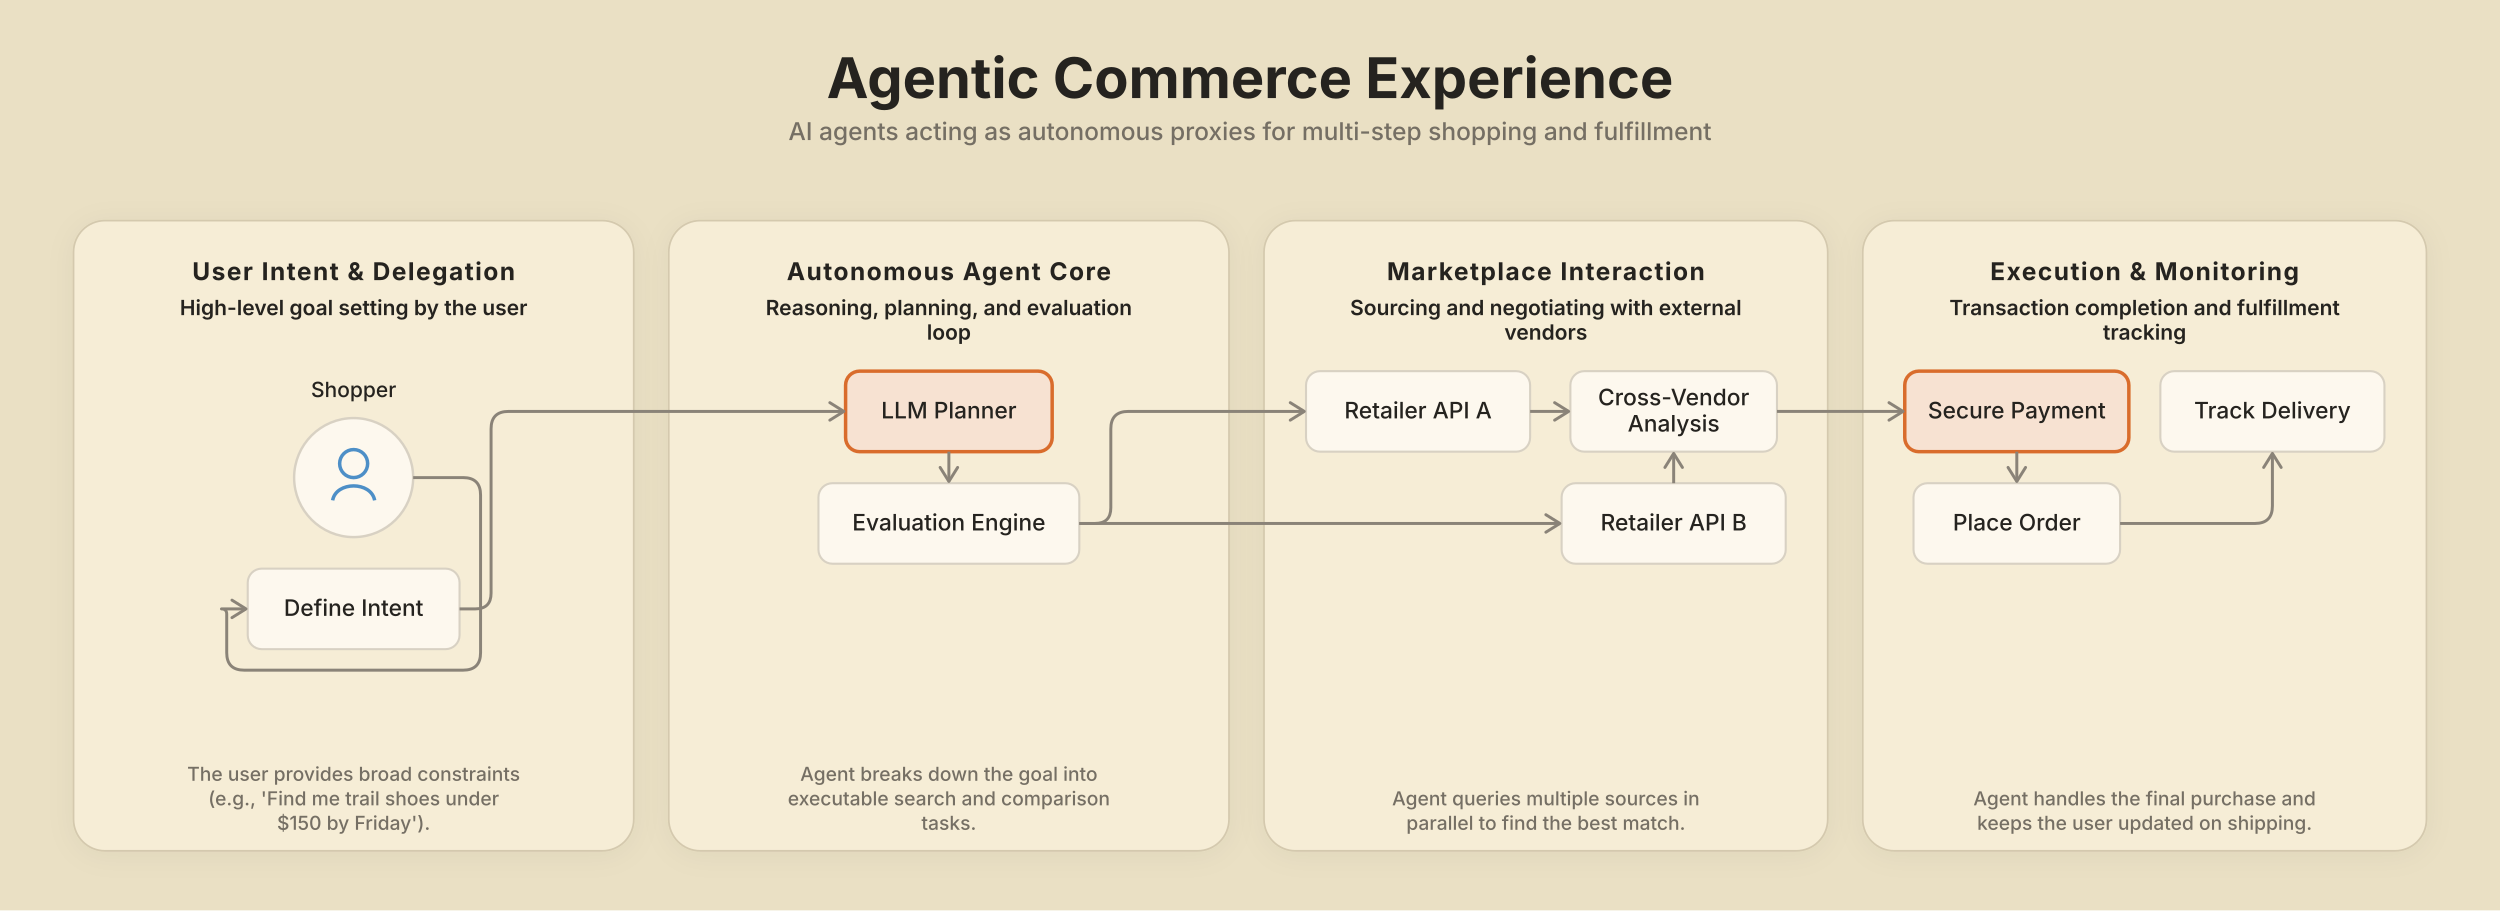
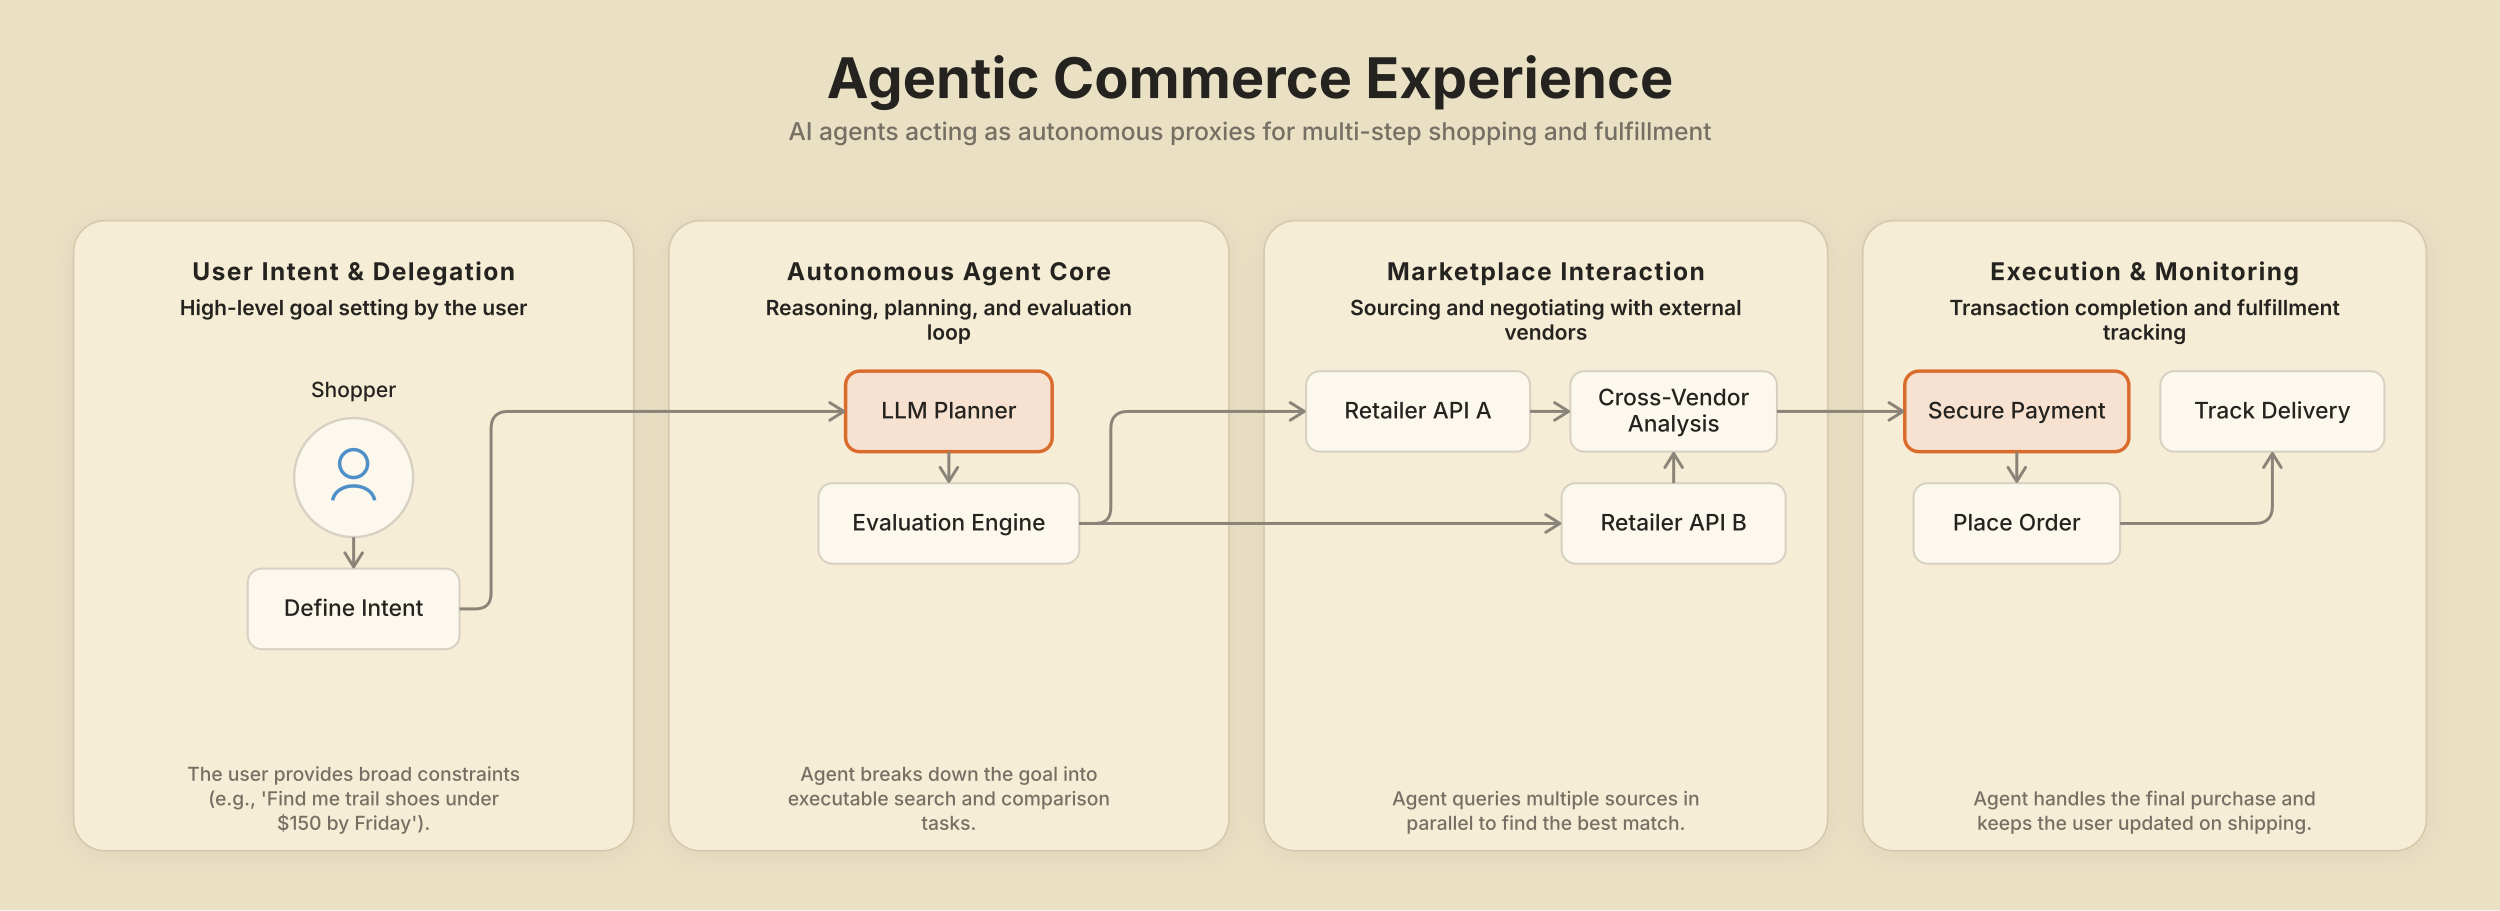
<svg xmlns="http://www.w3.org/2000/svg" width="1428" height="520" viewBox="0 0 1428 520" role="img" aria-label="Agentic Commerce Experience">
  <defs>
    <filter id="panelShadow" x="-10%" y="-10%" width="120%" height="140%">
      <feDropShadow dx="0" dy="2" stdDeviation="8" flood-color="rgba(0,0,0,0.05)" />
    </filter>
    <marker id="arrow-studio-paper" viewBox="0 0 11 12" markerWidth="11" markerHeight="12" refX="9.5" refY="6" orient="auto" markerUnits="userSpaceOnUse" overflow="visible">
      <path d="M 1.5 1.0 L 9.5 6 L 1.5 11.0" fill="none" stroke="#8A8378" stroke-width="1.7" stroke-linecap="round" stroke-linejoin="round" />
    </marker>
  </defs>
  <rect width="1428" height="520" fill="#EAE0C4" />
  <text x="714.0" y="56" text-anchor="middle" font-family="Inter, ui-sans-serif, system-ui, sans-serif" font-size="32" font-weight="700" fill="#25231F">Agentic Commerce Experience</text>
  <text x="714.0" y="80" text-anchor="middle" font-family="Inter, ui-sans-serif, system-ui, sans-serif" font-size="14" font-weight="500" fill="#756F64">AI agents acting as autonomous proxies for multi-step shopping and fulfillment</text>
  <rect x="42.0" y="126.0" width="320.0" height="360.0" rx="18" fill="#F6EDD6" stroke="#D4C9AE" filter="url(#panelShadow)" />
  <text x="202.0" y="160.0" text-anchor="middle" font-family="Inter, ui-sans-serif, system-ui, sans-serif" font-size="14" font-weight="700" letter-spacing="0.06em" fill="#25231F">User Intent &amp; Delegation</text>
  <text x="202.0" y="180.0" text-anchor="middle" font-family="Inter, ui-sans-serif, system-ui, sans-serif" font-size="12" font-weight="600" fill="#25231F">High-level goal setting by the user</text>
  <text x="202.0" y="446.0" text-anchor="middle" font-family="Inter, ui-sans-serif, system-ui, sans-serif" font-size="11" font-weight="500" fill="#756F64">The user provides broad constraints</text>
  <text x="202.0" y="460.0" text-anchor="middle" font-family="Inter, ui-sans-serif, system-ui, sans-serif" font-size="11" font-weight="500" fill="#756F64">(e.g., 'Find me trail shoes under</text>
  <text x="202.0" y="474.0" text-anchor="middle" font-family="Inter, ui-sans-serif, system-ui, sans-serif" font-size="11" font-weight="500" fill="#756F64">$150 by Friday').</text>
  <rect x="382.0" y="126.0" width="320.0" height="360.0" rx="18" fill="#F6EDD6" stroke="#D4C9AE" filter="url(#panelShadow)" />
  <text x="542.0" y="160.0" text-anchor="middle" font-family="Inter, ui-sans-serif, system-ui, sans-serif" font-size="14" font-weight="700" letter-spacing="0.06em" fill="#25231F">Autonomous Agent Core</text>
  <text x="542.0" y="180.0" text-anchor="middle" font-family="Inter, ui-sans-serif, system-ui, sans-serif" font-size="12" font-weight="600" fill="#25231F">Reasoning, planning, and evaluation</text>
  <text x="542.0" y="194.0" text-anchor="middle" font-family="Inter, ui-sans-serif, system-ui, sans-serif" font-size="12" font-weight="600" fill="#25231F">loop</text>
  <text x="542.0" y="446.0" text-anchor="middle" font-family="Inter, ui-sans-serif, system-ui, sans-serif" font-size="11" font-weight="500" fill="#756F64">Agent breaks down the goal into</text>
  <text x="542.0" y="460.0" text-anchor="middle" font-family="Inter, ui-sans-serif, system-ui, sans-serif" font-size="11" font-weight="500" fill="#756F64">executable search and comparison</text>
  <text x="542.0" y="474.0" text-anchor="middle" font-family="Inter, ui-sans-serif, system-ui, sans-serif" font-size="11" font-weight="500" fill="#756F64">tasks.</text>
  <rect x="722.0" y="126.0" width="322.0" height="360.0" rx="18" fill="#F6EDD6" stroke="#D4C9AE" filter="url(#panelShadow)" />
  <text x="883.0" y="160.0" text-anchor="middle" font-family="Inter, ui-sans-serif, system-ui, sans-serif" font-size="14" font-weight="700" letter-spacing="0.06em" fill="#25231F">Marketplace Interaction</text>
  <text x="883.0" y="180.0" text-anchor="middle" font-family="Inter, ui-sans-serif, system-ui, sans-serif" font-size="12" font-weight="600" fill="#25231F">Sourcing and negotiating with external</text>
  <text x="883.0" y="194.0" text-anchor="middle" font-family="Inter, ui-sans-serif, system-ui, sans-serif" font-size="12" font-weight="600" fill="#25231F">vendors</text>
  <text x="883.0" y="460.0" text-anchor="middle" font-family="Inter, ui-sans-serif, system-ui, sans-serif" font-size="11" font-weight="500" fill="#756F64">Agent queries multiple sources in</text>
  <text x="883.0" y="474.0" text-anchor="middle" font-family="Inter, ui-sans-serif, system-ui, sans-serif" font-size="11" font-weight="500" fill="#756F64">parallel to find the best match.</text>
  <rect x="1064.0" y="126.0" width="322.0" height="360.0" rx="18" fill="#F6EDD6" stroke="#D4C9AE" filter="url(#panelShadow)" />
  <text x="1225.0" y="160.0" text-anchor="middle" font-family="Inter, ui-sans-serif, system-ui, sans-serif" font-size="14" font-weight="700" letter-spacing="0.06em" fill="#25231F">Execution &amp; Monitoring</text>
  <text x="1225.0" y="180.0" text-anchor="middle" font-family="Inter, ui-sans-serif, system-ui, sans-serif" font-size="12" font-weight="600" fill="#25231F">Transaction completion and fulfillment</text>
  <text x="1225.0" y="194.0" text-anchor="middle" font-family="Inter, ui-sans-serif, system-ui, sans-serif" font-size="12" font-weight="600" fill="#25231F">tracking</text>
  <text x="1225.0" y="460.0" text-anchor="middle" font-family="Inter, ui-sans-serif, system-ui, sans-serif" font-size="11" font-weight="500" fill="#756F64">Agent handles the final purchase and</text>
  <text x="1225.0" y="474.0" text-anchor="middle" font-family="Inter, ui-sans-serif, system-ui, sans-serif" font-size="11" font-weight="500" fill="#756F64">keeps the user updated on shipping.</text>
  <rect x="483.0" y="212.0" width="118.0" height="46.0" rx="8" fill="#F7E2D2" stroke="#D96C2C" stroke-width="2" />
  <text x="542.0" y="239.0" text-anchor="middle" font-family="Inter, ui-sans-serif, system-ui, sans-serif" font-size="13" font-weight="500" fill="#25231F">LLM Planner</text>
  <rect x="746.0" y="212.0" width="128.0" height="46.0" rx="8" fill="#FDF8EE" stroke="#D8D1C3" stroke-width="1.2" />
  <text x="810.0" y="239.0" text-anchor="middle" font-family="Inter, ui-sans-serif, system-ui, sans-serif" font-size="13" font-weight="500" fill="#25231F">Retailer API A</text>
  <rect x="897.0" y="212.0" width="118.0" height="46.0" rx="8" fill="#FDF8EE" stroke="#D8D1C3" stroke-width="1.2" />
  <text x="956.0" y="231.5" text-anchor="middle" font-family="Inter, ui-sans-serif, system-ui, sans-serif" font-size="13" font-weight="500" fill="#25231F">Cross-Vendor</text>
  <text x="956.0" y="246.5" text-anchor="middle" font-family="Inter, ui-sans-serif, system-ui, sans-serif" font-size="13" font-weight="500" fill="#25231F">Analysis</text>
  <rect x="1088.0" y="212.0" width="128.0" height="46.0" rx="8" fill="#F7E2D2" stroke="#D96C2C" stroke-width="2" />
  <text x="1152.0" y="239.0" text-anchor="middle" font-family="Inter, ui-sans-serif, system-ui, sans-serif" font-size="13" font-weight="500" fill="#25231F">Secure Payment</text>
  <rect x="1234.0" y="212.0" width="128.0" height="46.0" rx="8" fill="#FDF8EE" stroke="#D8D1C3" stroke-width="1.2" />
  <text x="1298.0" y="239.0" text-anchor="middle" font-family="Inter, ui-sans-serif, system-ui, sans-serif" font-size="13" font-weight="500" fill="#25231F">Track Delivery</text>
  <circle cx="202.0" cy="272.8" r="34.0" fill="#FDF8EE" stroke="#D8D1C3" stroke-width="1.4" />
  <circle cx="202.0" cy="264.8" r="8" fill="none" stroke="#4D8FC7" stroke-width="2" />
  <path d="M 190.0 285.8 C 192.0 274.8, 212.0 274.8, 214.0 285.8" fill="none" stroke="#4D8FC7" stroke-width="2" />
  <text x="202.0" y="226.8" text-anchor="middle" font-family="Inter, ui-sans-serif, system-ui, sans-serif" font-size="12" font-weight="500" fill="#25231F">Shopper</text>
  <rect x="467.5" y="276.0" width="149.0" height="46.0" rx="8" fill="#FDF8EE" stroke="#D8D1C3" stroke-width="1.2" />
  <text x="542.0" y="303.0" text-anchor="middle" font-family="Inter, ui-sans-serif, system-ui, sans-serif" font-size="13" font-weight="500" fill="#25231F">Evaluation Engine</text>
  <rect x="892.0" y="276.0" width="128.0" height="46.0" rx="8" fill="#FDF8EE" stroke="#D8D1C3" stroke-width="1.2" />
  <text x="956.0" y="303.0" text-anchor="middle" font-family="Inter, ui-sans-serif, system-ui, sans-serif" font-size="13" font-weight="500" fill="#25231F">Retailer API B</text>
  <rect x="1093.0" y="276.0" width="118.0" height="46.0" rx="8" fill="#FDF8EE" stroke="#D8D1C3" stroke-width="1.2" />
  <text x="1152.0" y="303.0" text-anchor="middle" font-family="Inter, ui-sans-serif, system-ui, sans-serif" font-size="13" font-weight="500" fill="#25231F">Place Order</text>
  <rect x="141.5" y="324.8" width="121.0" height="46.0" rx="8" fill="#FDF8EE" stroke="#D8D1C3" stroke-width="1.2" />
  <text x="202.0" y="351.8" text-anchor="middle" font-family="Inter, ui-sans-serif, system-ui, sans-serif" font-size="13" font-weight="500" fill="#25231F">Define Intent</text>
-   <path d="M 236.0 272.8 L 264.5 272.8 Q 274.5 272.8 274.5 282.8 L 274.5 372.8 Q 274.5 382.8 264.5 382.8 L 139.5 382.8 Q 129.5 382.8 129.5 372.8 L 129.5 350.8 Q 129.5 347.8 126.5 347.8 L 126.5 347.8 Q 123.5 347.8 126.5 347.8 L 140.5 347.8" fill="none" stroke="#8A8378" stroke-width="1.7" marker-end="url(#arrow-studio-paper)" />
+   <path d="M 202.0 306.8 L 202.0 323.8" fill="none" stroke="#8A8378" stroke-width="1.7" marker-end="url(#arrow-studio-paper)" />
  <path d="M 262.5 347.8 L 271.5 347.8 Q 280.5 347.8 280.5 338.8 L 280.5 245.0 Q 280.5 235.0 290.5 235.0 L 482.0 235.0" fill="none" stroke="#8A8378" stroke-width="1.7" marker-end="url(#arrow-studio-paper)" />
  <path d="M 542.0 258.0 L 542.0 275.0" fill="none" stroke="#8A8378" stroke-width="1.7" marker-end="url(#arrow-studio-paper)" />
  <path d="M 616.5 299.0 L 625.5 299.0 Q 634.5 299.0 634.5 290.0 L 634.5 245.0 Q 634.5 235.0 644.5 235.0 L 745.0 235.0" fill="none" stroke="#8A8378" stroke-width="1.7" marker-end="url(#arrow-studio-paper)" />
  <path d="M 616.5 299.0 L 891.0 299.0" fill="none" stroke="#8A8378" stroke-width="1.7" marker-end="url(#arrow-studio-paper)" />
  <path d="M 874.0 235.0 L 896.0 235.0" fill="none" stroke="#8A8378" stroke-width="1.7" marker-end="url(#arrow-studio-paper)" />
  <path d="M 956.0 276.0 L 956.0 259.0" fill="none" stroke="#8A8378" stroke-width="1.7" marker-end="url(#arrow-studio-paper)" />
  <path d="M 1015.0 235.0 L 1087.0 235.0" fill="none" stroke="#8A8378" stroke-width="1.7" marker-end="url(#arrow-studio-paper)" />
  <path d="M 1152.0 258.0 L 1152.0 275.0" fill="none" stroke="#8A8378" stroke-width="1.7" marker-end="url(#arrow-studio-paper)" />
  <path d="M 1211.0 299.0 L 1288.0 299.0 Q 1298.0 299.0 1298.0 289.0 L 1298.0 259.0" fill="none" stroke="#8A8378" stroke-width="1.7" marker-end="url(#arrow-studio-paper)" />
</svg>
